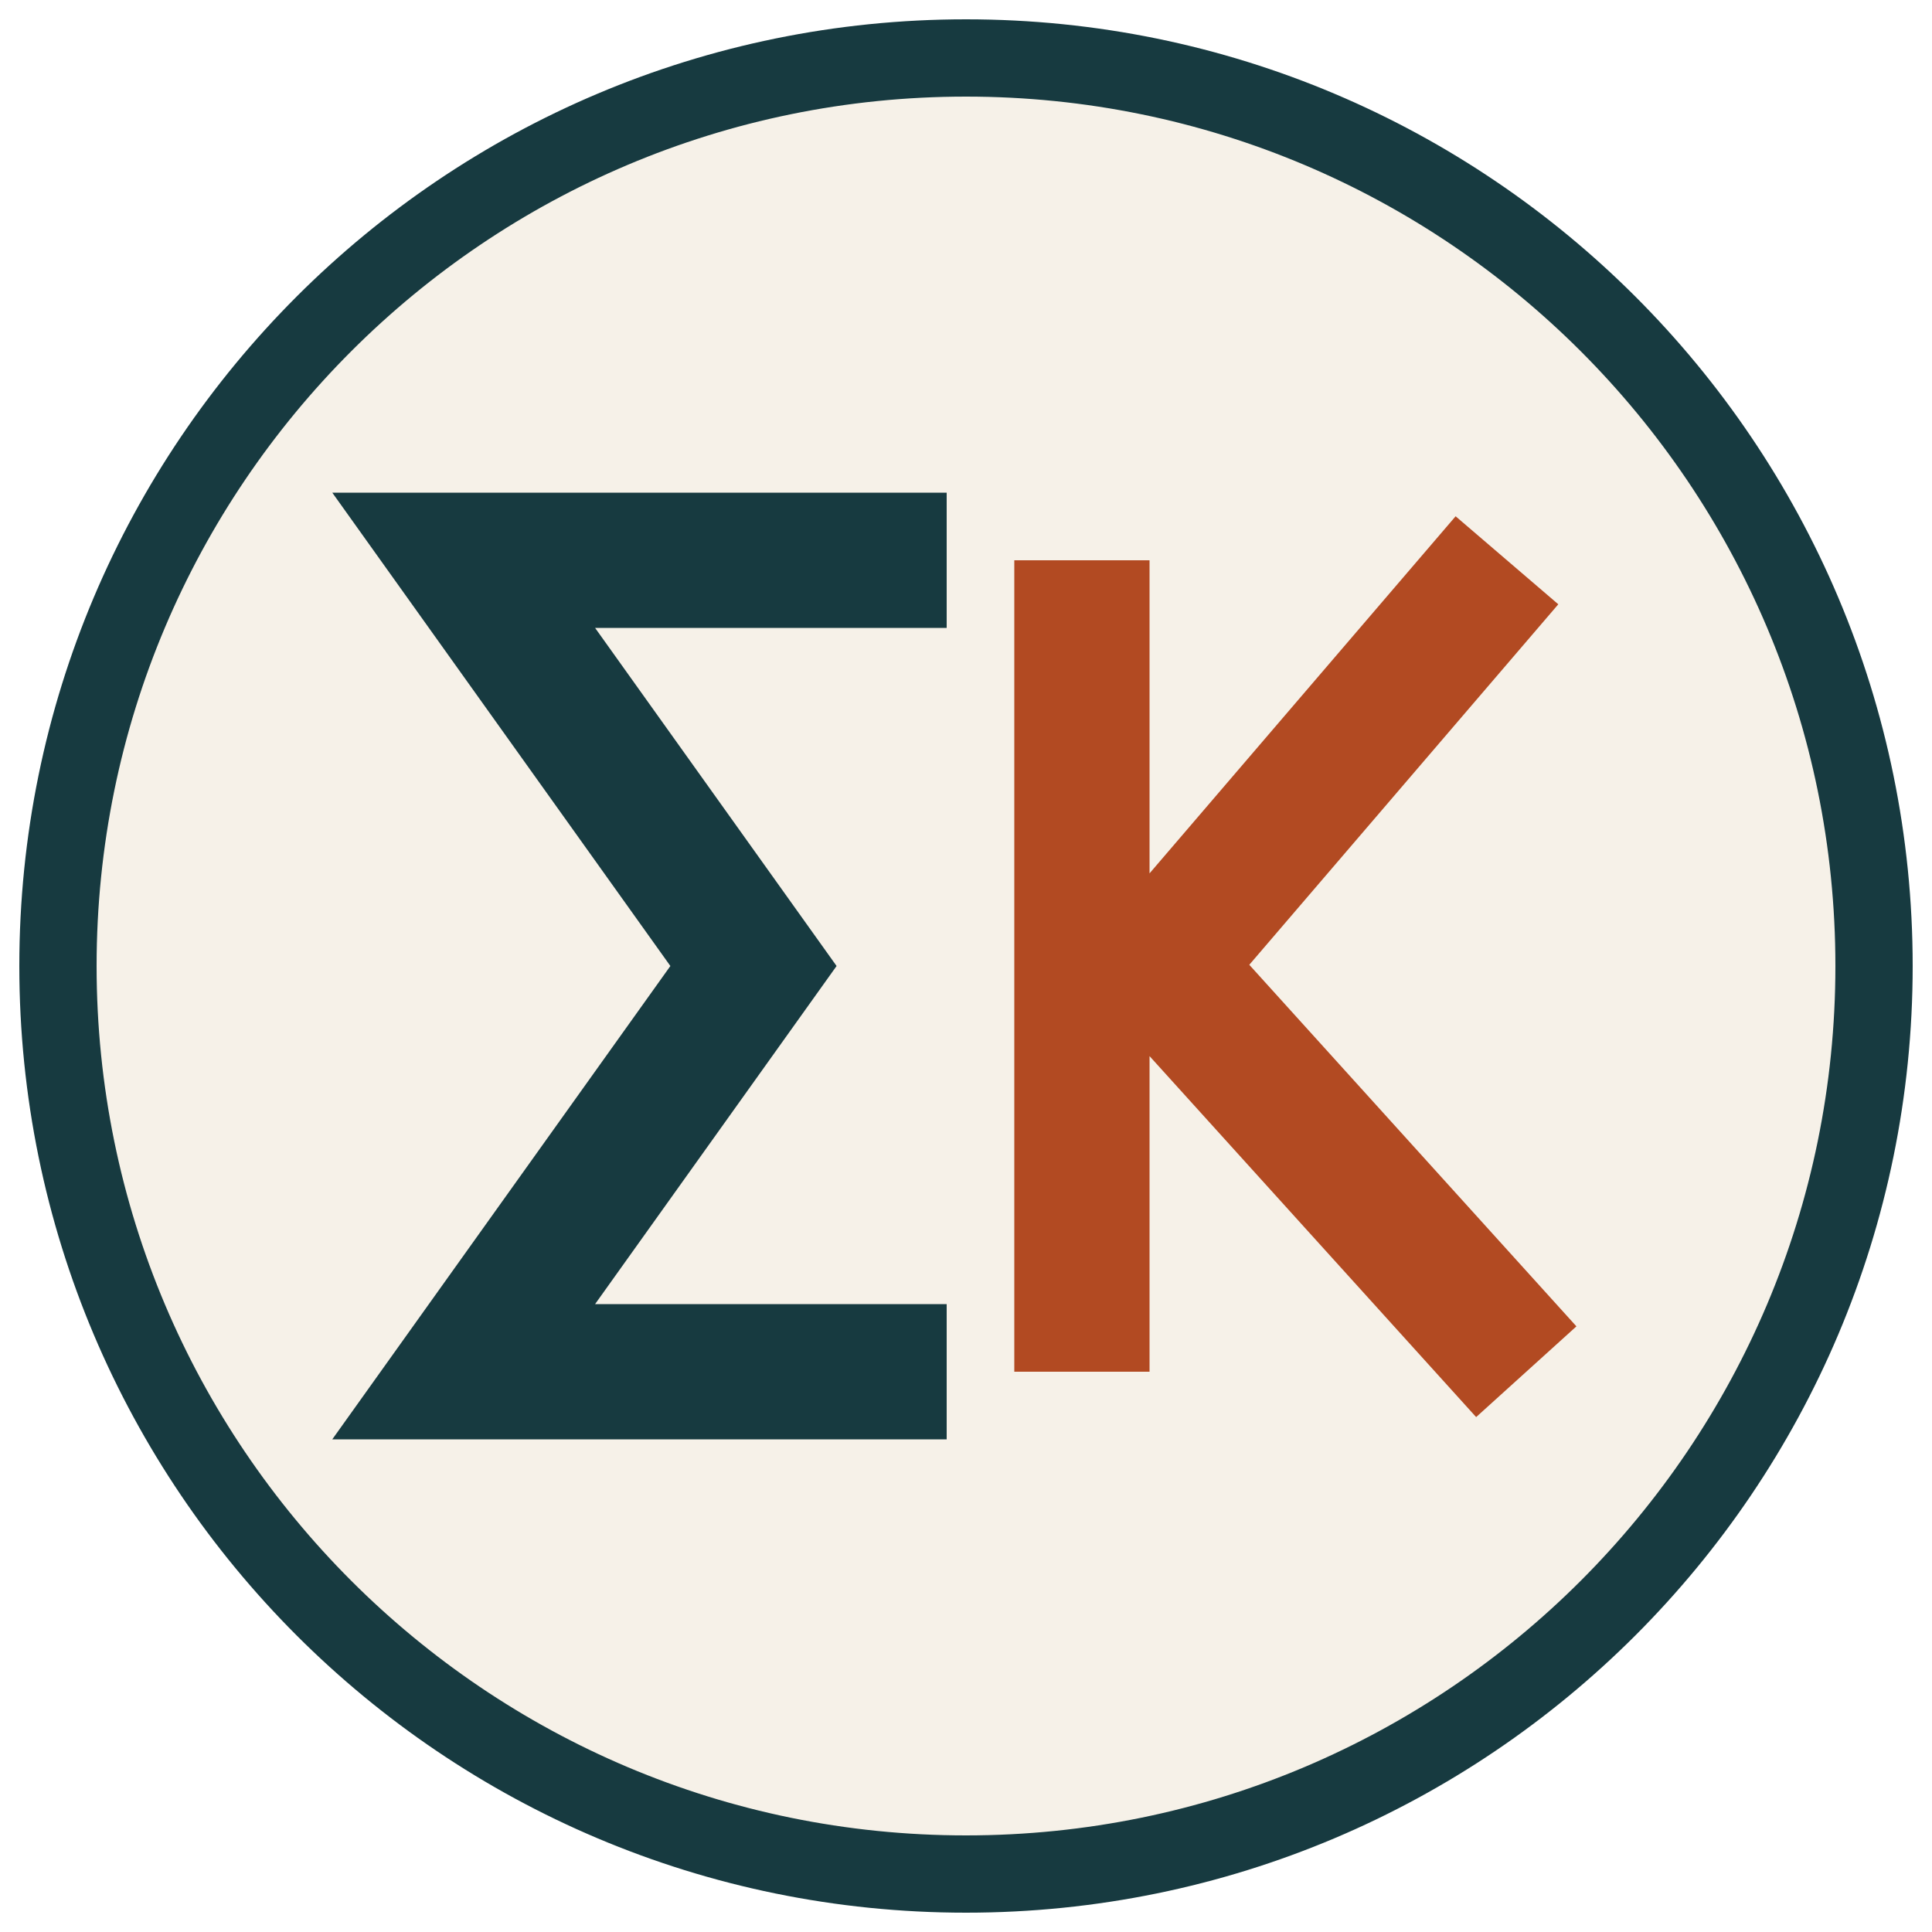
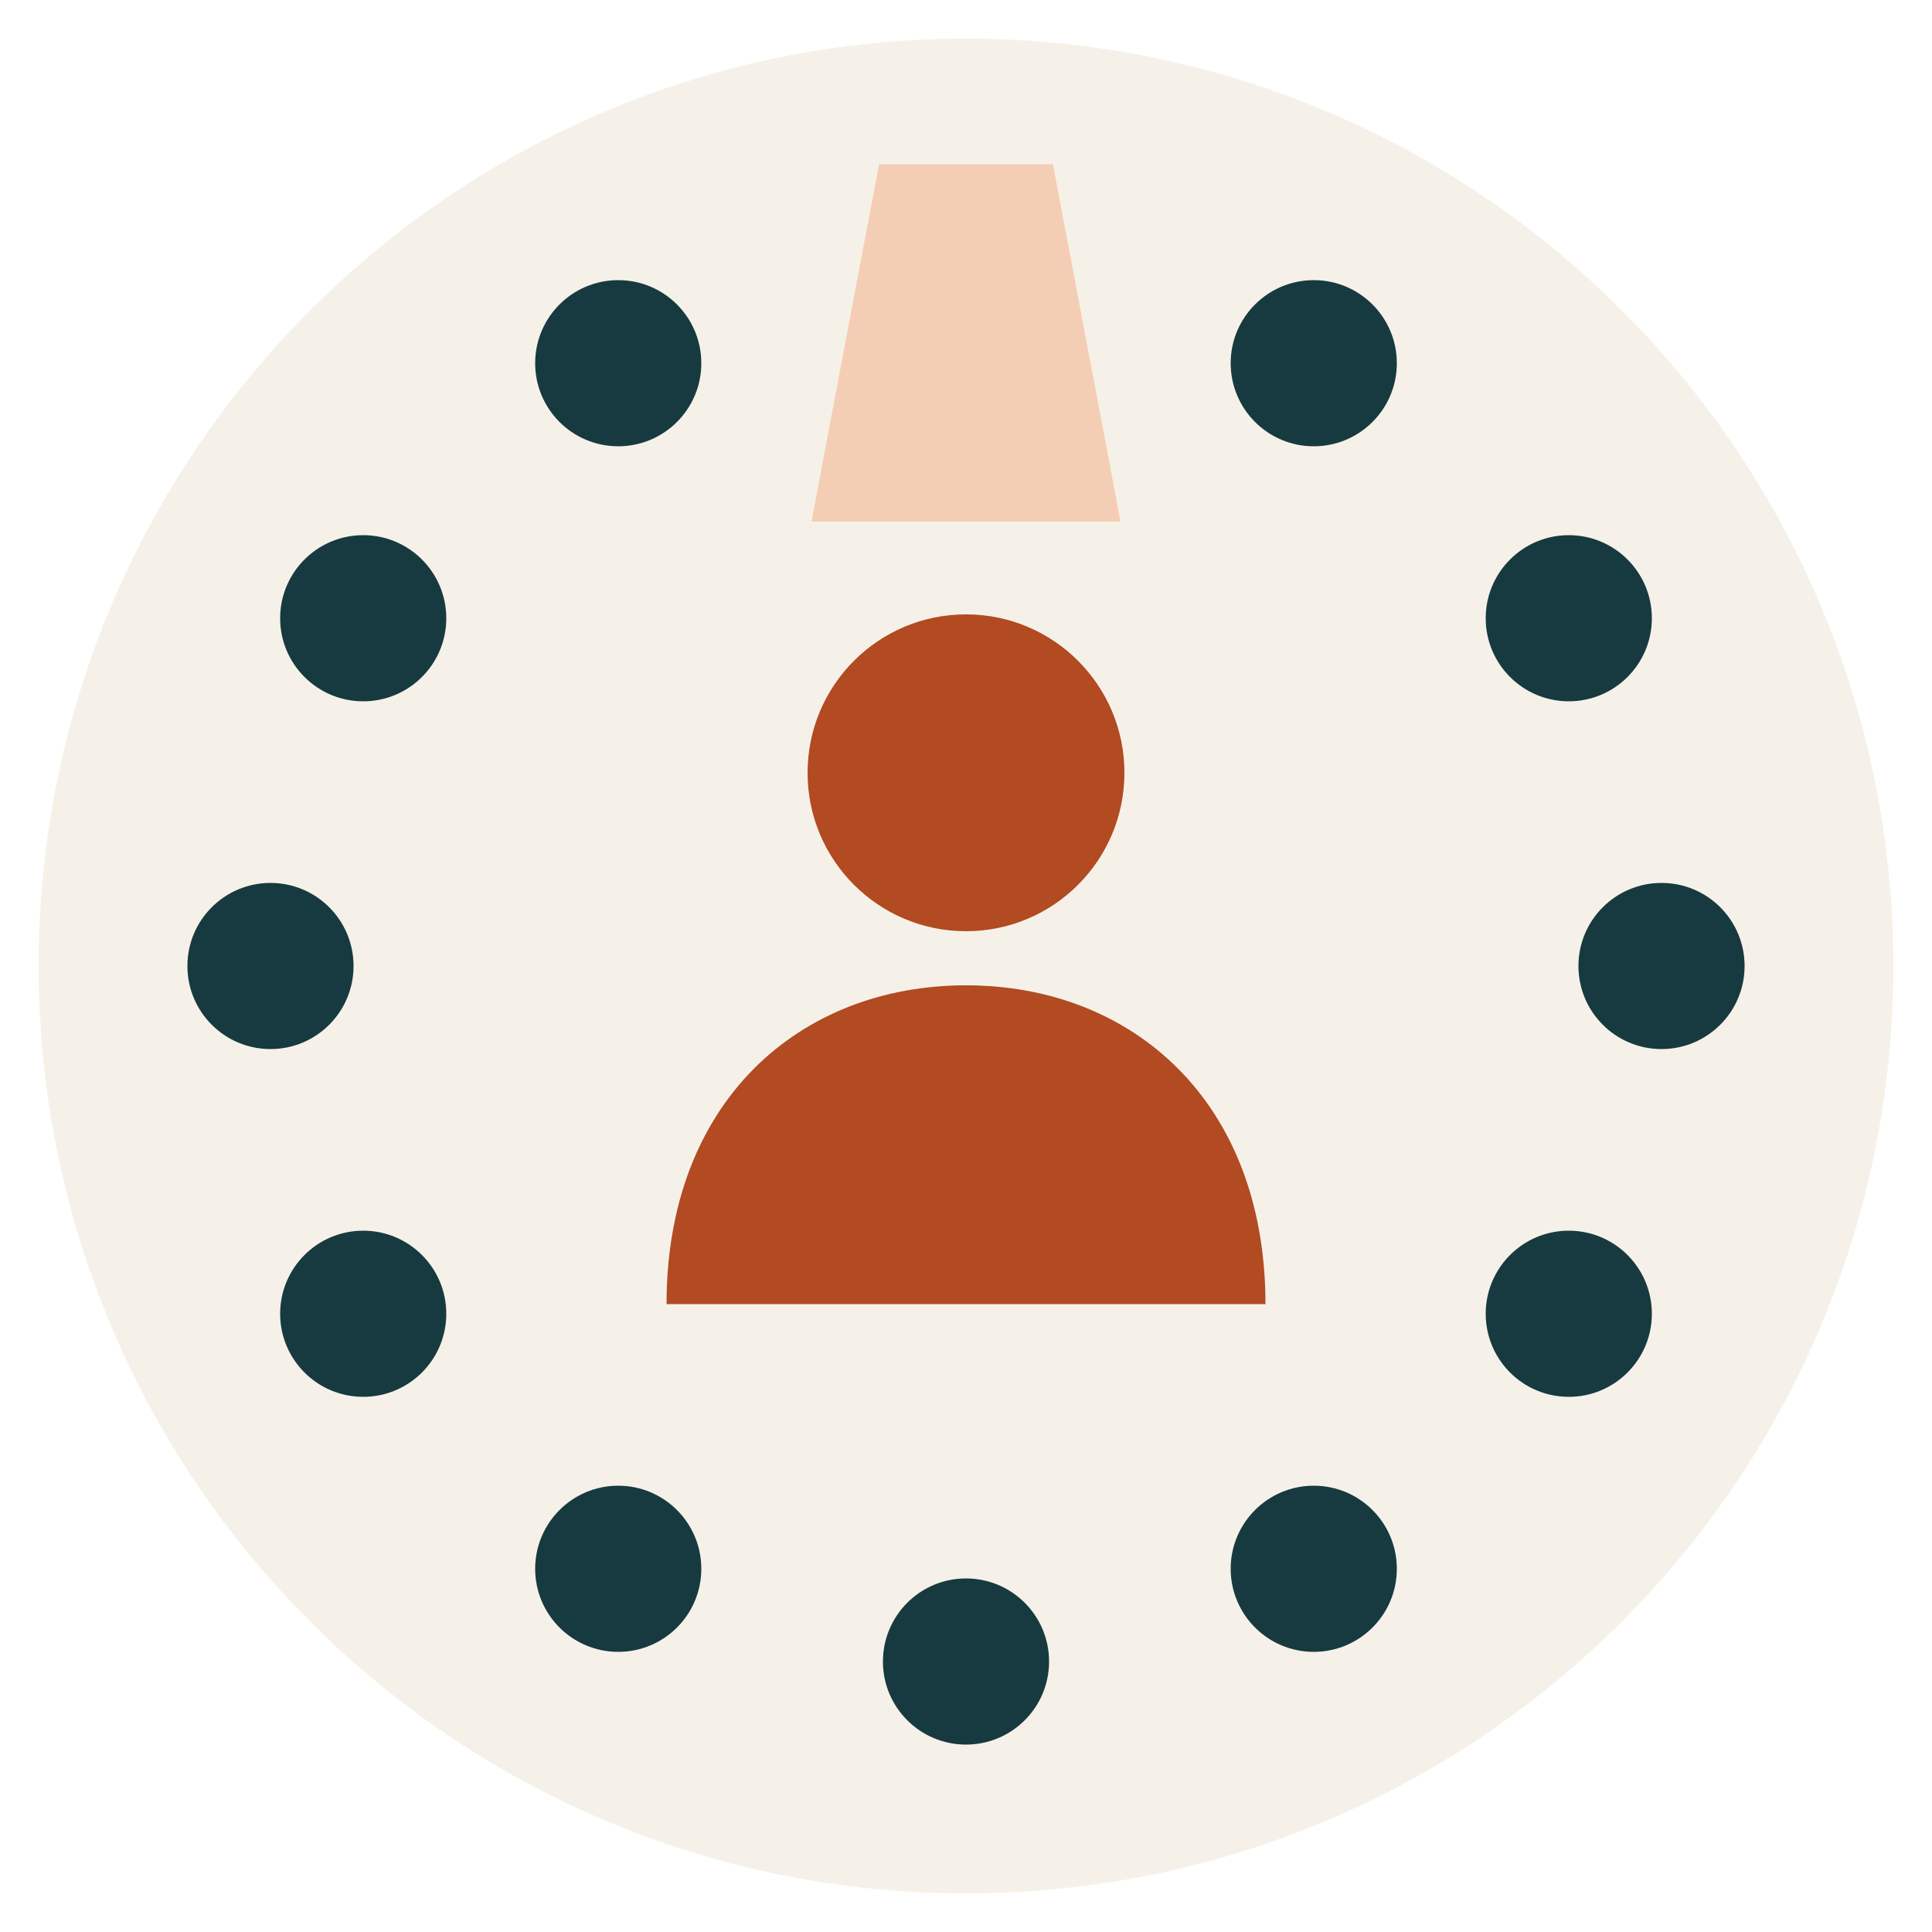
<svg xmlns="http://www.w3.org/2000/svg" viewBox="0 0 100 100">
-   <circle cx="50" cy="50" r="47" fill="#F6F1E8" />
-   <circle cx="50" cy="50" r="47" fill="none" stroke="#173A40" stroke-width="4" />
-   <path d="M49 29H24l15 21-15 21h25" fill="none" stroke="#173A40" stroke-width="7" stroke-linejoin="miter" />
-   <path d="M56 29v42M78 29 60 50l19 21" fill="none" stroke="#B24A22" stroke-width="7" stroke-linejoin="miter" />
+   <circle cx="50" cy="50" r="48" fill="#F6F1E8" />
+   <path d="M45.5 8.5h9L58 27h-16z" fill="#F2B089" opacity=".55" />
+   <g fill="#173A40">
+     <circle cx="68.0" cy="18.8" r="4.3" />
+     <circle cx="81.2" cy="32.0" r="4.3" />
+     <circle cx="86.0" cy="50.0" r="4.3" />
+     <circle cx="81.2" cy="68.0" r="4.3" />
+     <circle cx="68.0" cy="81.2" r="4.3" />
+     <circle cx="50.0" cy="86.0" r="4.3" />
+     <circle cx="32.0" cy="81.2" r="4.3" />
+     <circle cx="18.8" cy="68.0" r="4.3" />
+     <circle cx="14.0" cy="50.0" r="4.3" />
+     <circle cx="18.8" cy="32.0" r="4.3" />
+     <circle cx="32.0" cy="18.8" r="4.3" />
+   </g>
+   <circle cx="50" cy="40" r="8.2" fill="#B24A22" />
+   <path d="M34.5 67.5c0-10.5 6.9-16.5 15.5-16.5s15.5 6 15.5 16.5z" fill="#B24A22" />
</svg>
